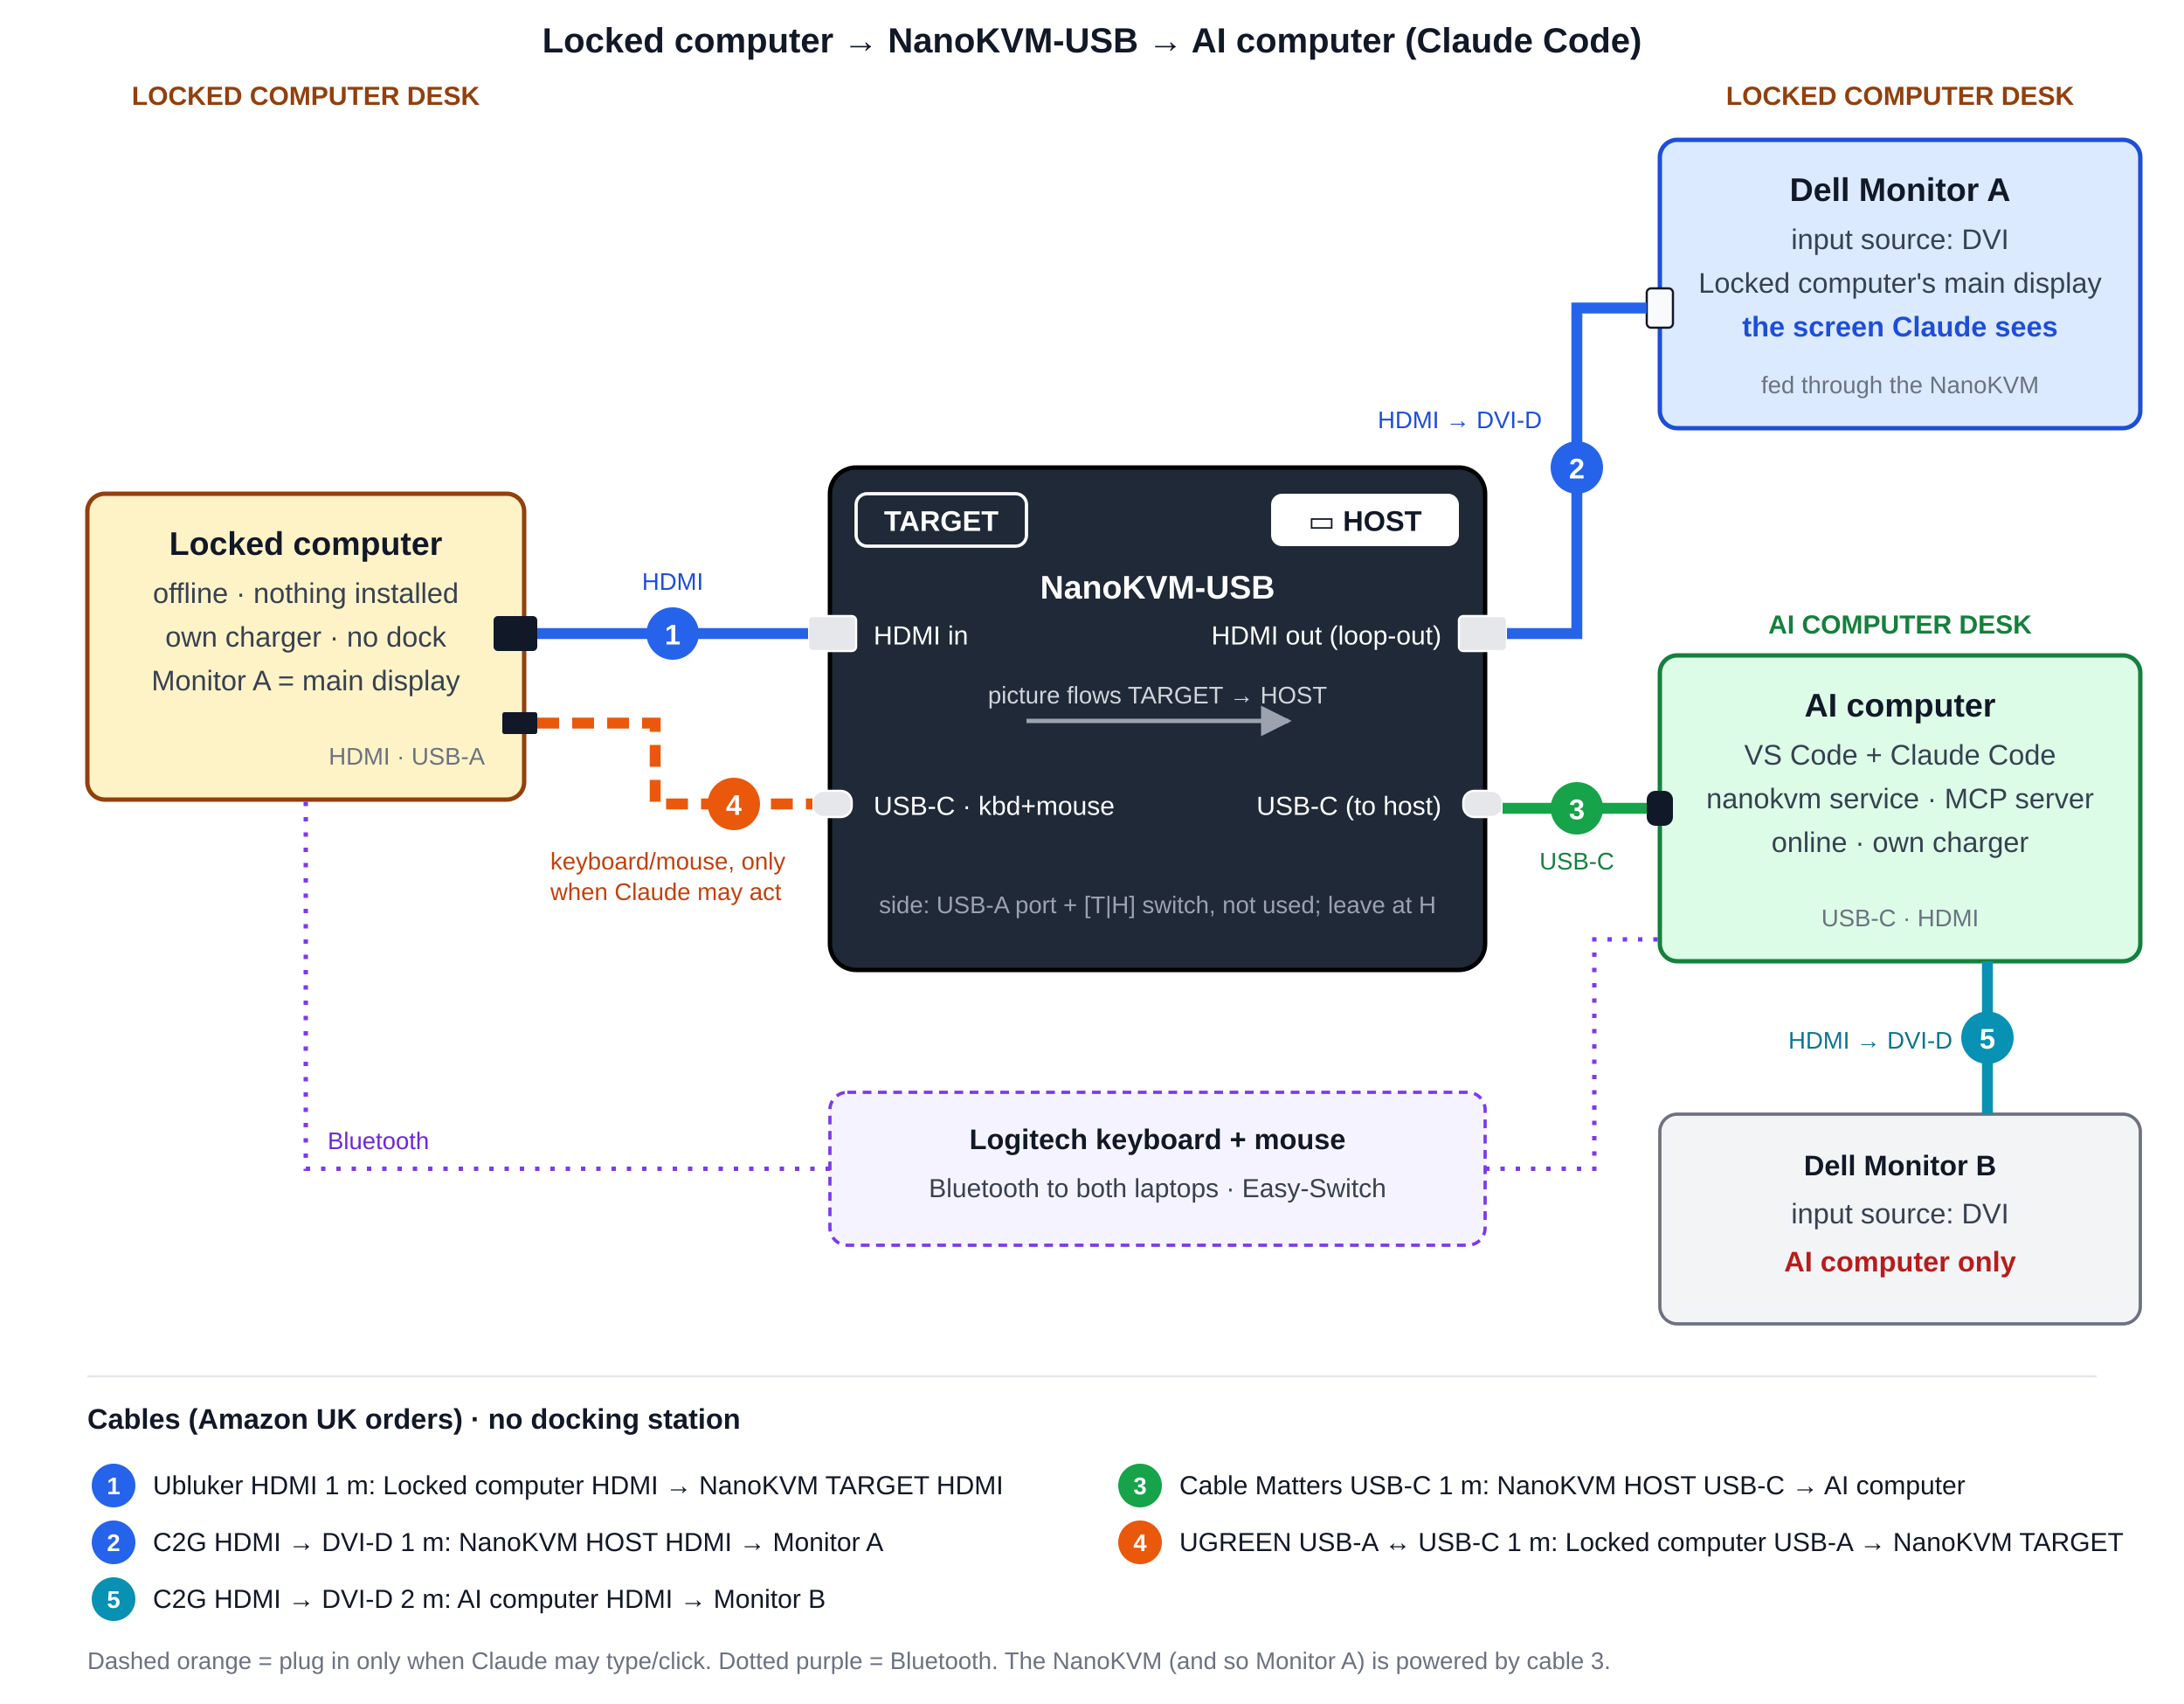
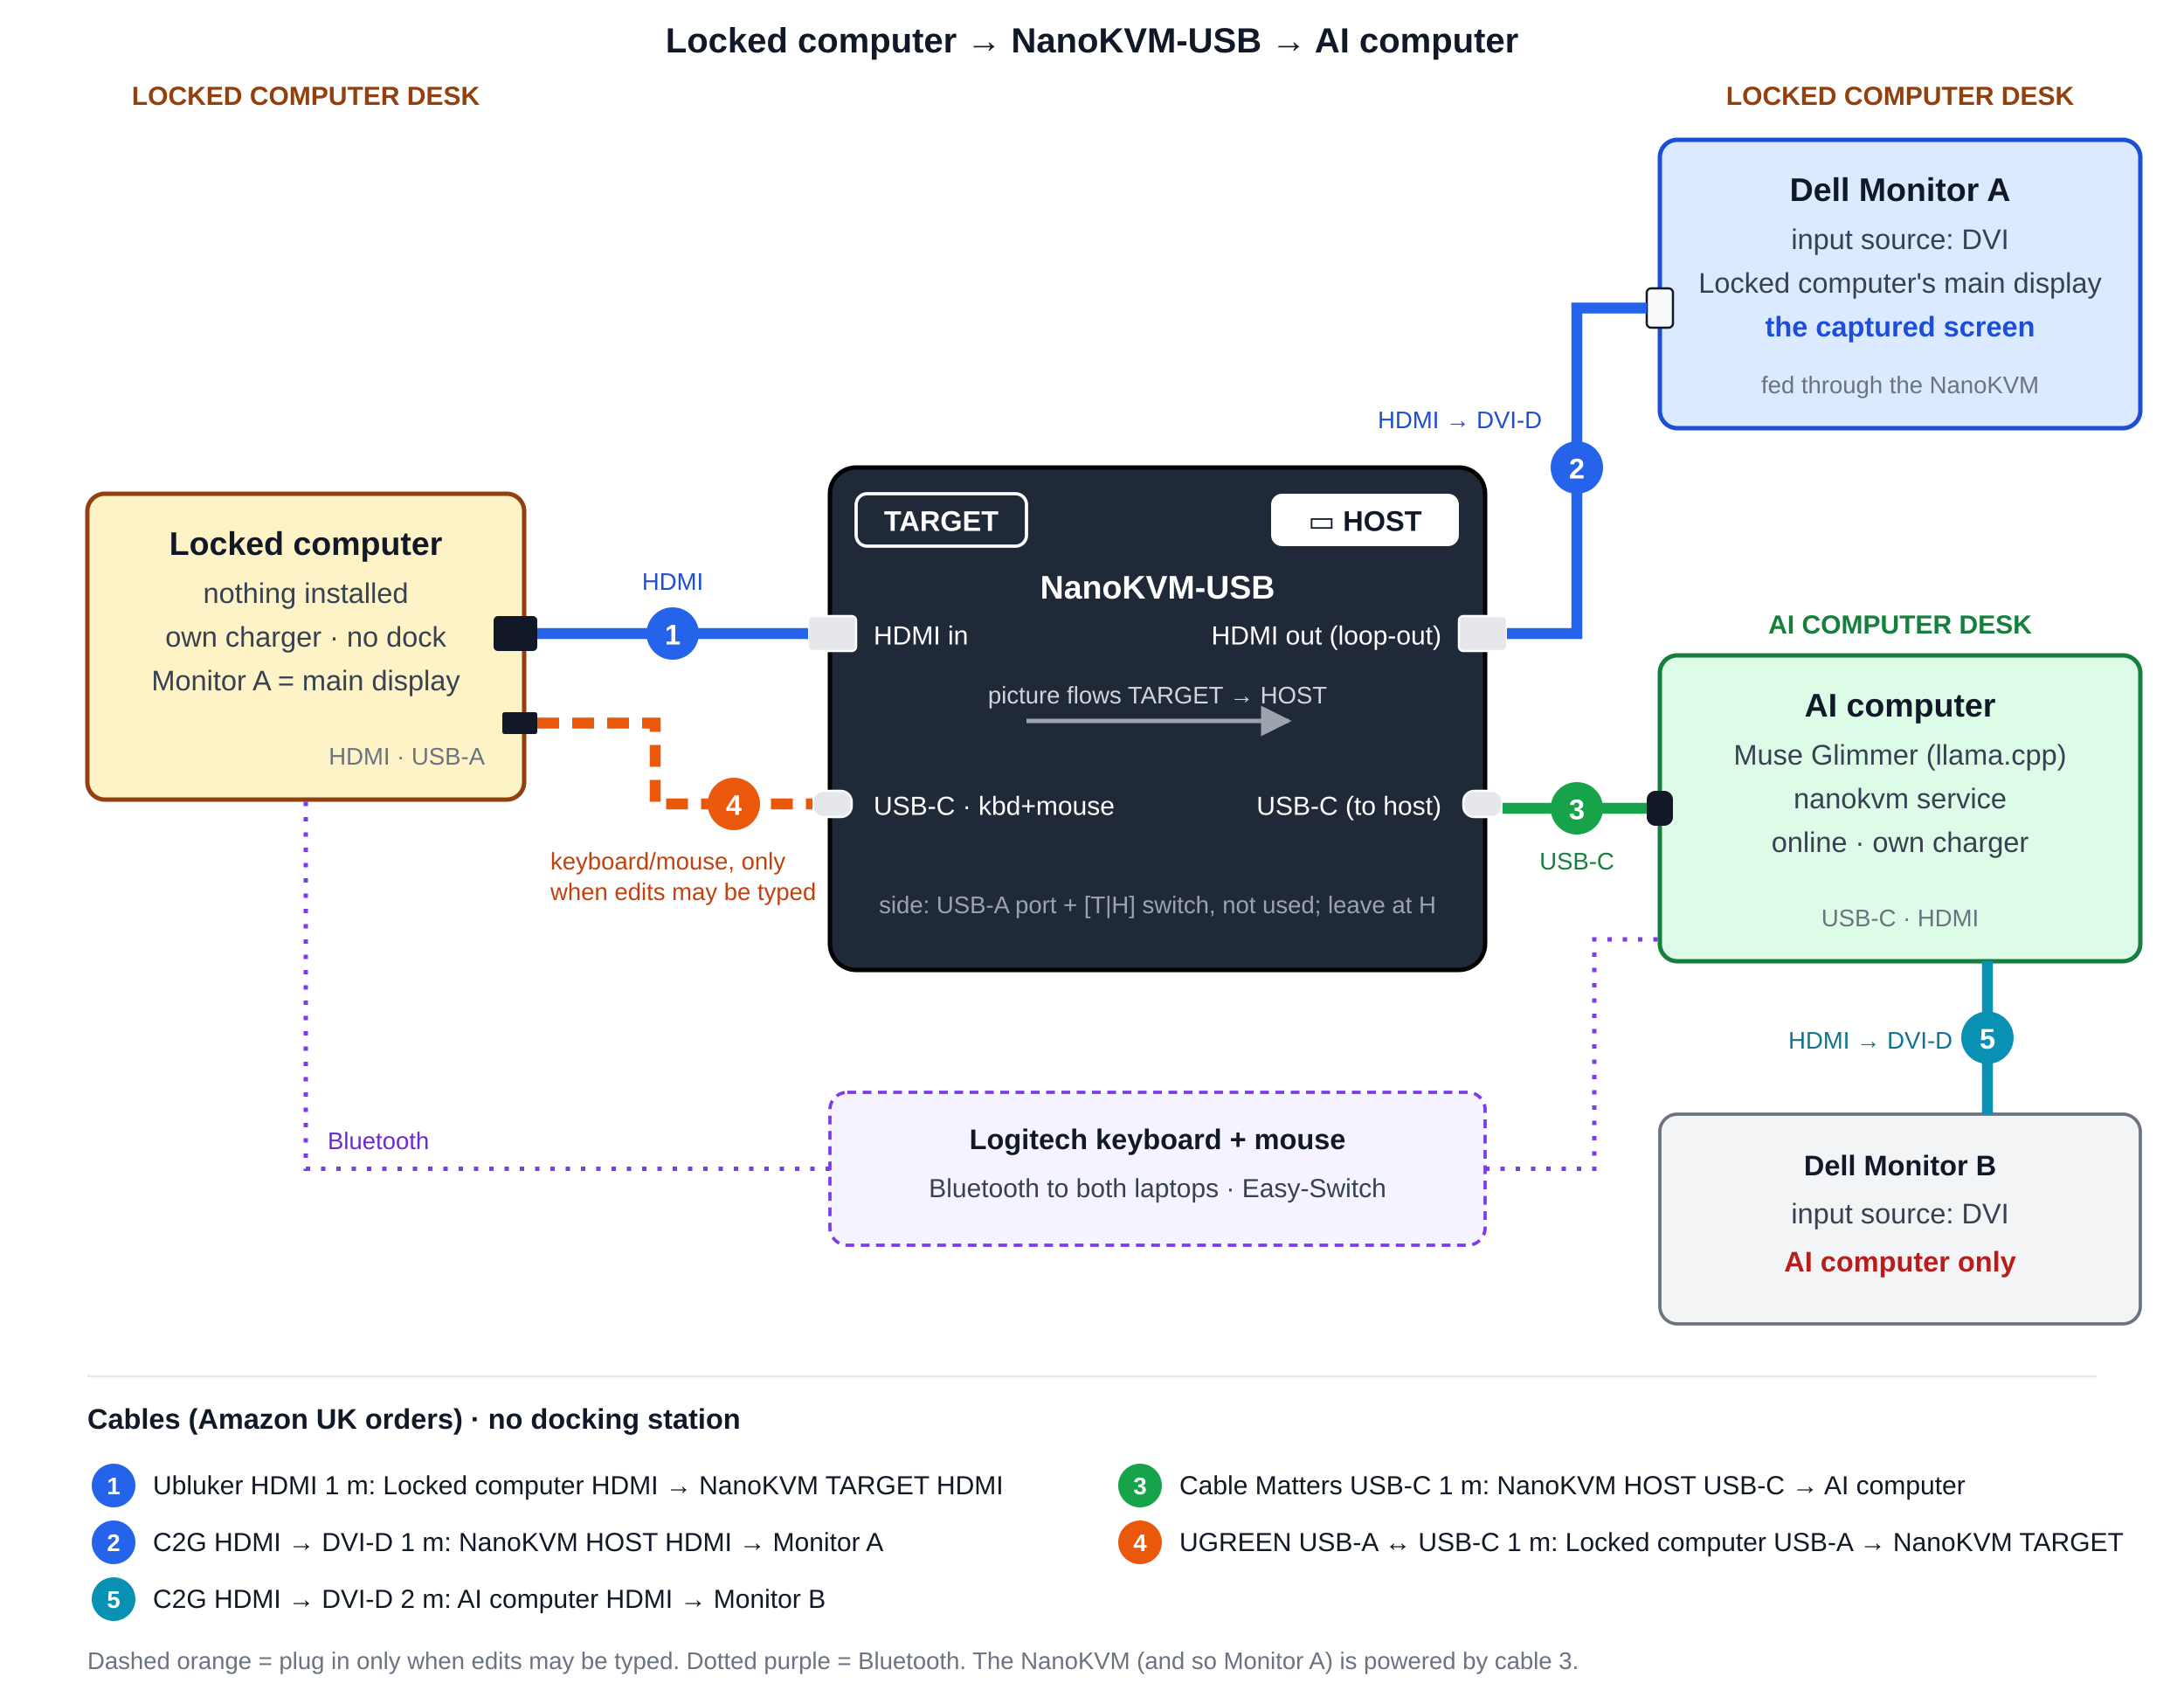
<svg xmlns="http://www.w3.org/2000/svg" width="1000" height="780" viewBox="0 0 1000 780" font-family="Segoe UI, Arial, sans-serif" font-size="13">
  <defs>
    <marker id="arrow" viewBox="0 0 10 10" refX="9" refY="5" markerWidth="7" markerHeight="7" orient="auto">
      <path d="M0,0 L10,5 L0,10 z" fill="#9ca3af" />
    </marker>
  </defs>
  <rect x="0" y="0" width="1000" height="780" fill="#ffffff" />
  <text x="500" y="24" text-anchor="middle" font-size="16" font-weight="700" fill="#111827">
-     Locked computer  →  NanoKVM-USB  →  AI computer (Claude Code)
+     Locked computer  →  NanoKVM-USB  →  AI computer
  </text>
  <text x="140" y="48" text-anchor="middle" font-size="12" font-weight="600" fill="#92400e">LOCKED COMPUTER DESK</text>
  <text x="870" y="48" text-anchor="middle" font-size="12" font-weight="600" fill="#92400e">LOCKED COMPUTER DESK</text>
  <text x="870" y="290" text-anchor="middle" font-size="12" font-weight="600" fill="#15803d">AI COMPUTER DESK</text>
  <rect x="40" y="226" width="200" height="140" rx="8" fill="#fef3c7" stroke="#92400e" stroke-width="2" />
  <text x="140" y="254" text-anchor="middle" font-weight="700" font-size="15" fill="#111827">Locked computer</text>
-   <text x="140" y="276" text-anchor="middle" fill="#374151">offline · nothing installed</text>
+   <text x="140" y="276" text-anchor="middle" fill="#374151">nothing installed</text>
  <text x="140" y="296" text-anchor="middle" fill="#374151">own charger · no dock</text>
  <text x="140" y="316" text-anchor="middle" fill="#374151">Monitor A = main display</text>
  <rect x="226" y="282" width="20" height="16" rx="2" fill="#111827" />
  <text x="222" y="350" text-anchor="end" font-size="11" fill="#6b7280">HDMI · USB-A</text>
  <rect x="230" y="326" width="16" height="10" rx="1" fill="#111827" />
  <rect x="380" y="214" width="300" height="230" rx="12" fill="#1f2937" stroke="#000000" stroke-width="2" />
  <rect x="392" y="226" width="78" height="24" rx="5" fill="none" stroke="#ffffff" stroke-width="1.5" />
  <text x="431" y="243" text-anchor="middle" font-weight="700" fill="#ffffff">TARGET</text>
  <rect x="582" y="226" width="86" height="24" rx="5" fill="#ffffff" />
  <text x="625" y="243" text-anchor="middle" font-weight="700" fill="#111827">▭ HOST</text>
  <text x="530" y="274" text-anchor="middle" font-weight="700" font-size="15" fill="#ffffff">NanoKVM-USB</text>
  <rect x="370" y="282" width="22" height="16" rx="2" fill="#e5e7eb" stroke="#ffffff" />
  <text x="400" y="295" fill="#ffffff" font-size="12">HDMI in</text>
  <rect x="372" y="362" width="18" height="12" rx="5" fill="#e5e7eb" stroke="#ffffff" />
  <text x="400" y="373" fill="#ffffff" font-size="12">USB-C · kbd+mouse</text>
  <rect x="668" y="282" width="22" height="16" rx="2" fill="#e5e7eb" stroke="#ffffff" />
  <text x="660" y="295" text-anchor="end" fill="#ffffff" font-size="12">HDMI out (loop-out)</text>
  <rect x="670" y="362" width="18" height="12" rx="5" fill="#e5e7eb" stroke="#ffffff" />
  <text x="660" y="373" text-anchor="end" fill="#ffffff" font-size="12">USB-C (to host)</text>
  <line x1="470" y1="330" x2="590" y2="330" stroke="#9ca3af" stroke-width="2" marker-end="url(#arrow)" />
  <text x="530" y="322" text-anchor="middle" font-size="11" fill="#d1d5db">picture flows TARGET → HOST</text>
  <text x="530" y="418" text-anchor="middle" font-size="11" fill="#9ca3af">side: USB-A port + [T|H] switch, not used; leave at H</text>
  <rect x="760" y="64" width="220" height="132" rx="8" fill="#dbeafe" stroke="#1d4ed8" stroke-width="2" />
  <text x="870" y="92" text-anchor="middle" font-weight="700" font-size="15" fill="#111827">Dell Monitor A</text>
  <text x="870" y="114" text-anchor="middle" fill="#374151">input source: DVI</text>
  <text x="870" y="134" text-anchor="middle" fill="#374151">Locked computer's main display</text>
-   <text x="870" y="154" text-anchor="middle" fill="#1d4ed8" font-weight="600">the screen Claude sees</text>
+   <text x="870" y="154" text-anchor="middle" fill="#1d4ed8" font-weight="600">the captured screen</text>
  <text x="870" y="180" text-anchor="middle" font-size="11" fill="#6b7280">fed through the NanoKVM</text>
  <rect x="754" y="132" width="12" height="18" rx="2" fill="#f9fafb" stroke="#111827" />
  <rect x="760" y="300" width="220" height="140" rx="8" fill="#dcfce7" stroke="#15803d" stroke-width="2" />
  <text x="870" y="328" text-anchor="middle" font-weight="700" font-size="15" fill="#111827">AI computer</text>
-   <text x="870" y="350" text-anchor="middle" fill="#374151">VS Code + Claude Code</text>
-   <text x="870" y="370" text-anchor="middle" fill="#374151">nanokvm service · MCP server</text>
+   <text x="870" y="350" text-anchor="middle" fill="#374151">Muse Glimmer (llama.cpp)</text>
+   <text x="870" y="370" text-anchor="middle" fill="#374151">nanokvm service</text>
  <text x="870" y="390" text-anchor="middle" fill="#374151">online · own charger</text>
  <text x="870" y="424" text-anchor="middle" font-size="11" fill="#6b7280">USB-C · HDMI</text>
  <rect x="754" y="362" width="12" height="16" rx="4" fill="#111827" />
  <rect x="760" y="510" width="220" height="96" rx="8" fill="#f3f4f6" stroke="#6b7280" stroke-width="1.5" />
  <text x="870" y="538" text-anchor="middle" font-weight="700" fill="#111827">Dell Monitor B</text>
  <text x="870" y="560" text-anchor="middle" fill="#374151">input source: DVI</text>
  <text x="870" y="582" text-anchor="middle" fill="#b91c1c" font-weight="600">AI computer only</text>
  <rect x="380" y="500" width="300" height="70" rx="8" fill="#f5f3ff" stroke="#7c3aed" stroke-width="1.5" stroke-dasharray="4 3" />
  <text x="530" y="526" text-anchor="middle" font-weight="700" fill="#111827">Logitech keyboard + mouse</text>
  <text x="530" y="548" text-anchor="middle" font-size="12" fill="#374151">Bluetooth to both laptops · Easy-Switch</text>
  <polyline points="380,535 140,535 140,366" fill="none" stroke="#7c3aed" stroke-width="2" stroke-dasharray="2 5" />
  <polyline points="680,535 730,535 730,430 760,430" fill="none" stroke="#7c3aed" stroke-width="2" stroke-dasharray="2 5" />
  <text x="150" y="526" font-size="11" fill="#6d28d9">Bluetooth</text>
  <line x1="246" y1="290" x2="370" y2="290" stroke="#2563eb" stroke-width="5" />
  <circle cx="308" cy="290" r="12" fill="#2563eb" />
  <text x="308" y="295" text-anchor="middle" font-weight="700" fill="#ffffff">1</text>
  <text x="308" y="270" text-anchor="middle" font-size="11" fill="#1d4ed8">HDMI</text>
  <polyline points="246,331 300,331 300,368 372,368" fill="none" stroke="#ea580c" stroke-width="5" stroke-dasharray="10 6" />
  <circle cx="336" cy="368" r="12" fill="#ea580c" />
  <text x="336" y="373" text-anchor="middle" font-weight="700" fill="#ffffff">4</text>
  <text x="252" y="398" font-size="11" fill="#c2410c">keyboard/mouse, only</text>
-   <text x="252" y="412" font-size="11" fill="#c2410c">when Claude may act</text>
+   <text x="252" y="412" font-size="11" fill="#c2410c">when edits may be typed</text>
  <polyline points="690,290 722,290 722,141 754,141" fill="none" stroke="#2563eb" stroke-width="5" />
  <circle cx="722" cy="214" r="12" fill="#2563eb" />
  <text x="722" y="219" text-anchor="middle" font-weight="700" fill="#ffffff">2</text>
  <text x="706" y="196" text-anchor="end" font-size="11" fill="#1d4ed8">HDMI → DVI-D</text>
  <line x1="688" y1="370" x2="754" y2="370" stroke="#16a34a" stroke-width="5" />
  <circle cx="722" cy="370" r="12" fill="#16a34a" />
  <text x="722" y="375" text-anchor="middle" font-weight="700" fill="#ffffff">3</text>
  <text x="722" y="398" text-anchor="middle" font-size="11" fill="#15803d">USB-C</text>
  <line x1="910" y1="440" x2="910" y2="510" stroke="#0891b2" stroke-width="5" />
  <circle cx="910" cy="475" r="12" fill="#0891b2" />
  <text x="910" y="480" text-anchor="middle" font-weight="700" fill="#ffffff">5</text>
  <text x="894" y="480" text-anchor="end" font-size="11" fill="#0e7490">HDMI → DVI-D</text>
  <line x1="40" y1="630" x2="960" y2="630" stroke="#e5e7eb" stroke-width="1" />
  <text x="40" y="654" font-weight="700" fill="#111827">Cables (Amazon UK orders) · no docking station</text>
  <circle cx="52" cy="680" r="10" fill="#2563eb" />
  <text x="52" y="684" text-anchor="middle" font-size="11" font-weight="700" fill="#fff">1</text>
  <text x="70" y="684" font-size="12" fill="#111827">Ubluker HDMI 1 m: Locked computer HDMI → NanoKVM TARGET HDMI</text>
  <circle cx="52" cy="706" r="10" fill="#2563eb" />
  <text x="52" y="710" text-anchor="middle" font-size="11" font-weight="700" fill="#fff">2</text>
  <text x="70" y="710" font-size="12" fill="#111827">C2G HDMI → DVI-D 1 m: NanoKVM HOST HDMI → Monitor A</text>
  <circle cx="52" cy="732" r="10" fill="#0891b2" />
  <text x="52" y="736" text-anchor="middle" font-size="11" font-weight="700" fill="#fff">5</text>
  <text x="70" y="736" font-size="12" fill="#111827">C2G HDMI → DVI-D 2 m: AI computer HDMI → Monitor B</text>
  <circle cx="522" cy="680" r="10" fill="#16a34a" />
  <text x="522" y="684" text-anchor="middle" font-size="11" font-weight="700" fill="#fff">3</text>
  <text x="540" y="684" font-size="12" fill="#111827">Cable Matters USB-C 1 m: NanoKVM HOST USB-C → AI computer</text>
  <circle cx="522" cy="706" r="10" fill="#ea580c" />
  <text x="522" y="710" text-anchor="middle" font-size="11" font-weight="700" fill="#fff">4</text>
  <text x="540" y="710" font-size="12" fill="#111827">UGREEN USB-A ↔ USB-C 1 m: Locked computer USB-A → NanoKVM TARGET</text>
-   <text x="40" y="764" font-size="11" fill="#6b7280">Dashed orange = plug in only when Claude may type/click. Dotted purple = Bluetooth. The NanoKVM (and so Monitor A) is powered by cable 3.</text>
+   <text x="40" y="764" font-size="11" fill="#6b7280">Dashed orange = plug in only when edits may be typed. Dotted purple = Bluetooth. The NanoKVM (and so Monitor A) is powered by cable 3.</text>
</svg>
